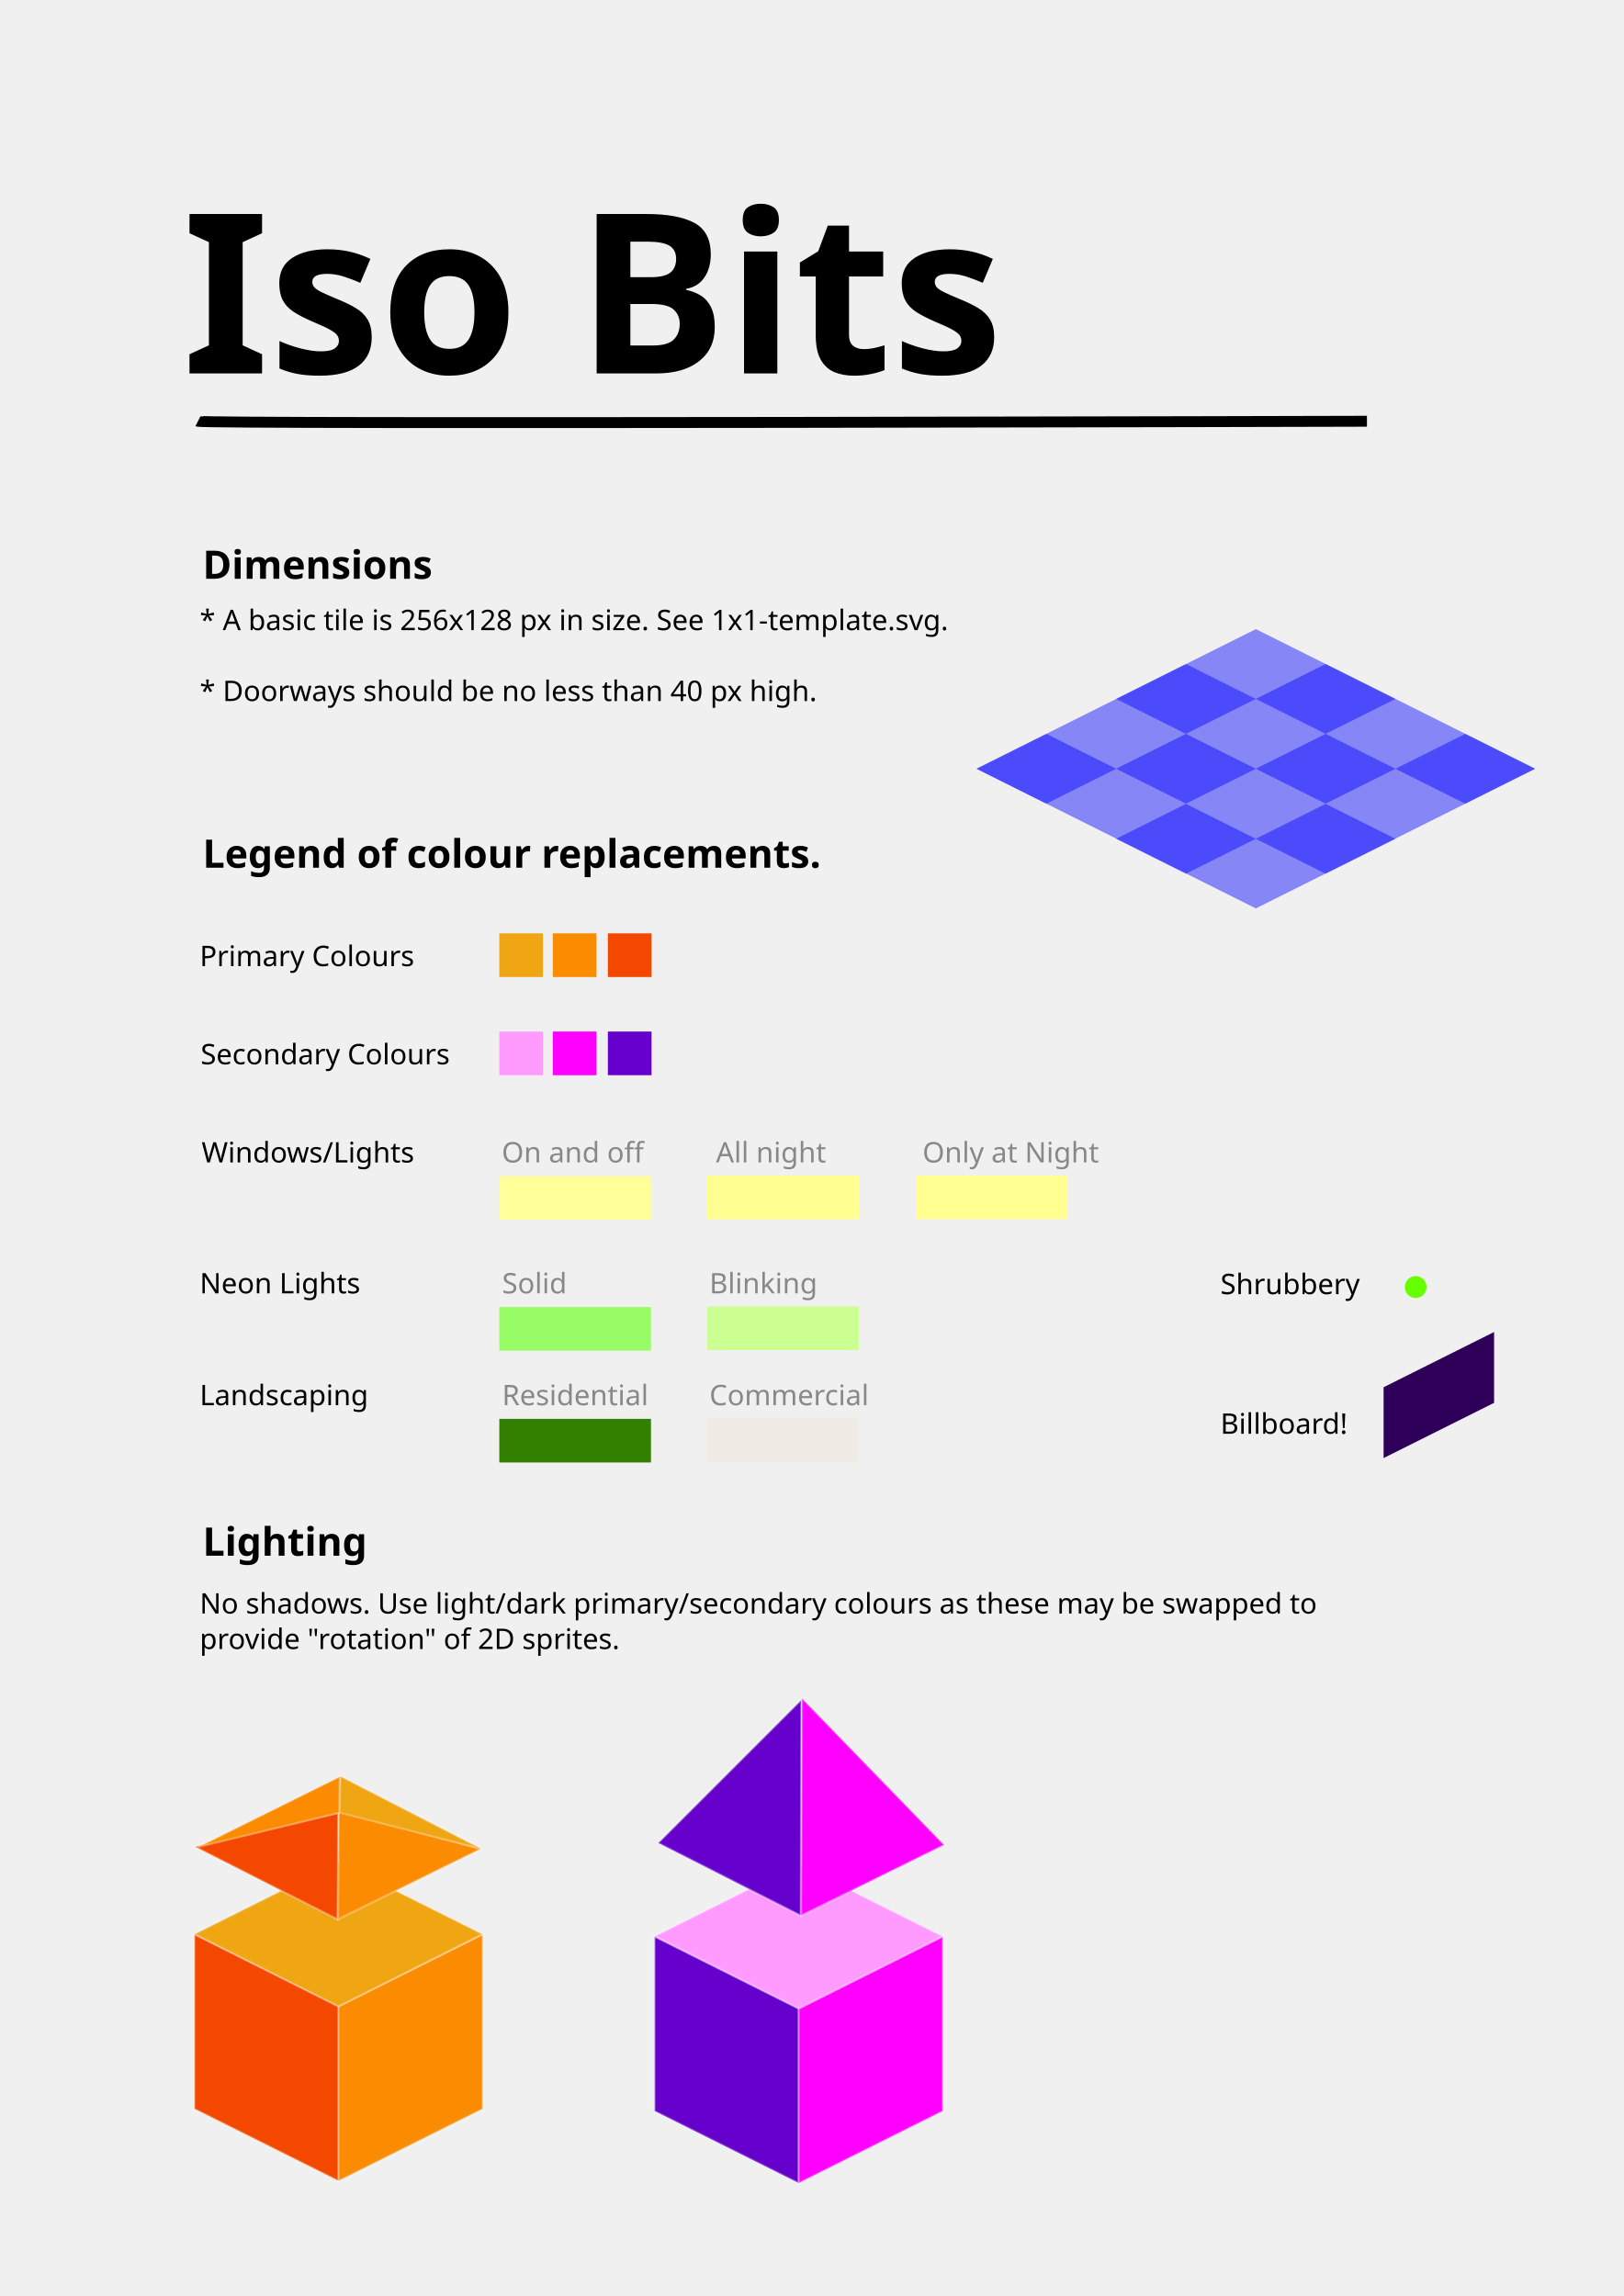
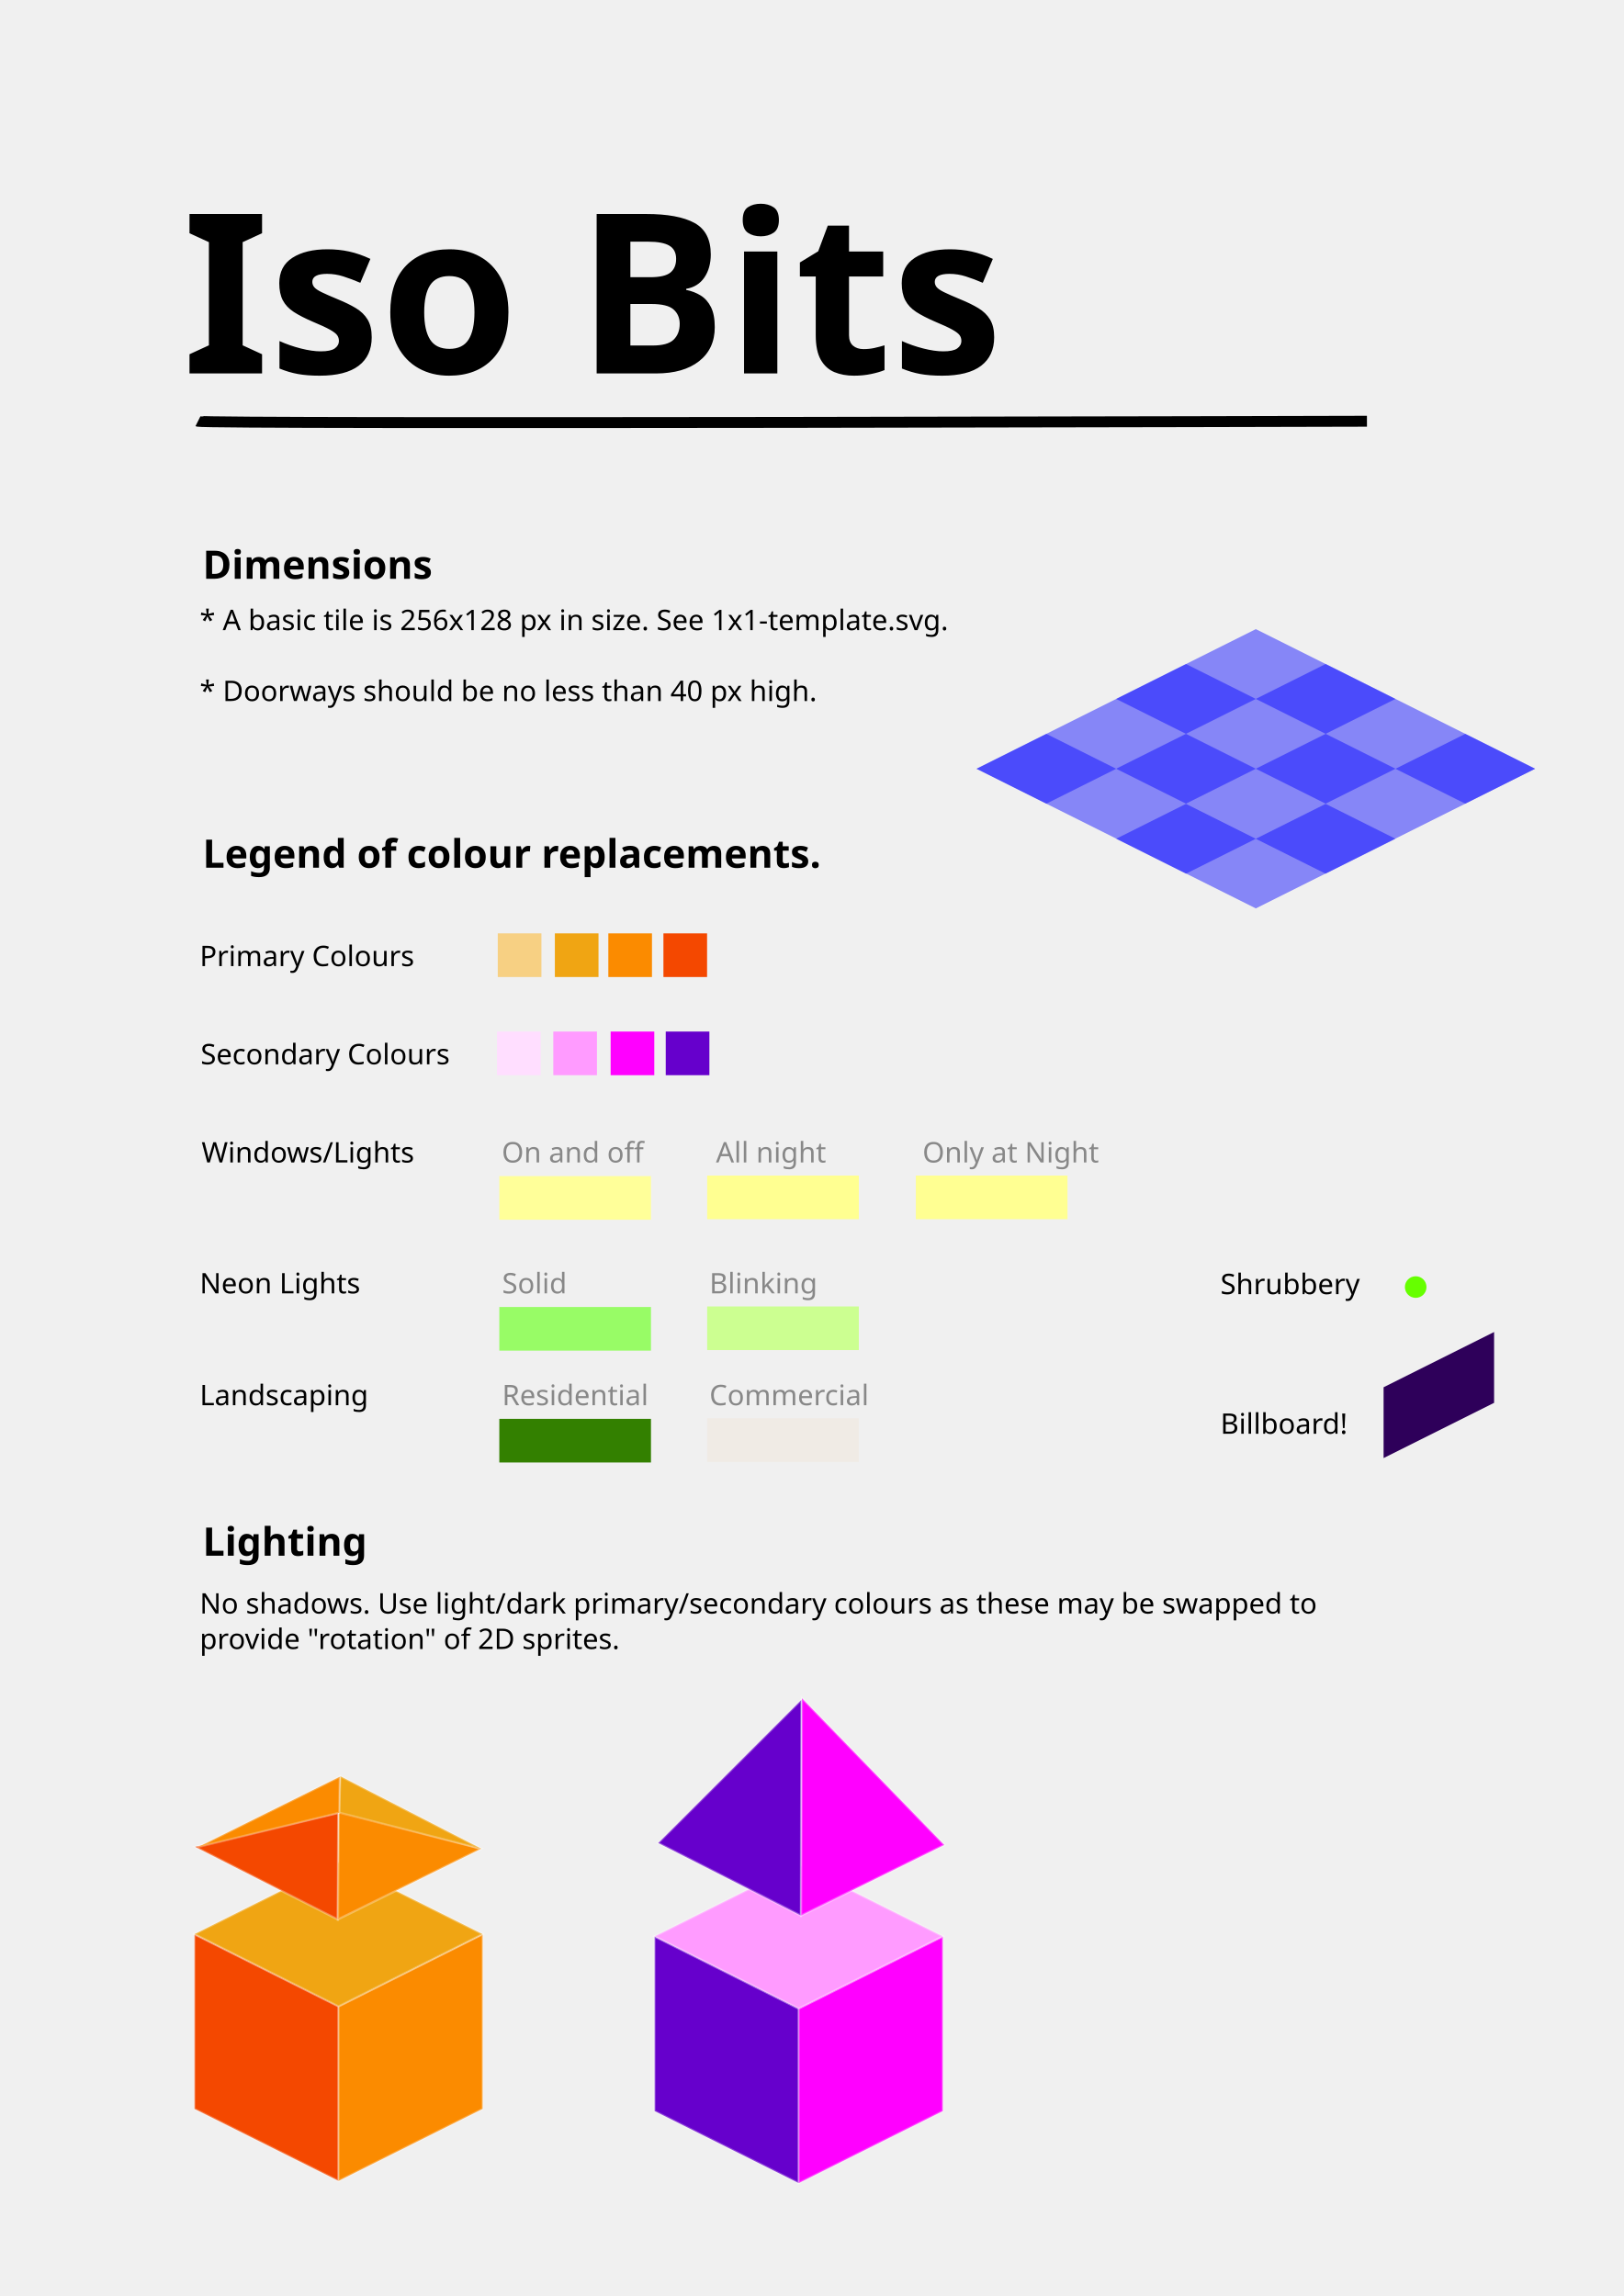
<svg xmlns="http://www.w3.org/2000/svg" xmlns:xlink="http://www.w3.org/1999/xlink" width="744.094" height="1052.362" id="svg27099" version="1.1">
  <defs id="defs27101">
    <linearGradient y2="560.222" x2="153.328" y1="560.222" x1="152.771" gradientUnits="userSpaceOnUse" id="linearGradient7715" xlink:href="#linearGradient4802" />
    <linearGradient y2="560.222" x2="153.328" y1="560.222" x1="152.771" gradientUnits="userSpaceOnUse" id="linearGradient7713" xlink:href="#linearGradient4802" />
    <linearGradient y2="560.222" x2="153.328" y1="560.222" x1="152.771" gradientUnits="userSpaceOnUse" id="linearGradient7711" xlink:href="#linearGradient4802" />
    <linearGradient y2="560.222" x2="153.328" y1="560.222" x1="152.771" gradientUnits="userSpaceOnUse" id="linearGradient7709" xlink:href="#linearGradient4802" />
    <linearGradient y2="560.222" x2="153.328" y1="560.222" x1="152.771" gradientUnits="userSpaceOnUse" id="linearGradient7707" xlink:href="#linearGradient4802" />
    <linearGradient y2="560.222" x2="153.328" y1="560.222" x1="152.771" gradientUnits="userSpaceOnUse" id="linearGradient7705" xlink:href="#linearGradient4802" />
    <linearGradient y2="604.858" x2="526" y1="524.608" x1="517" gradientTransform="matrix(4,0,0,4,-1341.04,-2370.053)" gradientUnits="userSpaceOnUse" id="linearGradient7703" xlink:href="#linearGradient5449" />
    <linearGradient y2="651.222" x2="674.185" y1="598.013" x1="623.087" gradientTransform="matrix(4,0,0,4,-1341.04,-2370.053)" gradientUnits="userSpaceOnUse" id="linearGradient7701" xlink:href="#linearGradient5459" />
    <linearGradient id="linearGradient6723">
      <stop style="stop-color:#5a5a5a;stop-opacity:1" offset="0" id="stop6725" />
      <stop style="stop-color:#cccccf;stop-opacity:1" offset="1" id="stop6727" />
    </linearGradient>
    <linearGradient id="linearGradient6715">
      <stop style="stop-color:#888888;stop-opacity:1" offset="0" id="stop6717" />
      <stop style="stop-color:#eeeeee;stop-opacity:1" offset="1" id="stop6719" />
    </linearGradient>
    <linearGradient xlink:href="#linearGradient6715" id="linearGradient6721" x1="165.096" y1="38.697" x2="168.659" y2="37.195" gradientUnits="userSpaceOnUse" />
    <linearGradient xlink:href="#linearGradient6723" id="linearGradient6729" x1="167.261" y1="41.305" x2="169.278" y2="35.825" gradientUnits="userSpaceOnUse" />
    <linearGradient gradientTransform="matrix(4,0,0,4,-1341.04,-2370.053)" y2="651.222" x2="674.185" y1="598.013" x1="623.087" gradientUnits="userSpaceOnUse" id="linearGradient6512" xlink:href="#linearGradient5459" />
    <linearGradient gradientTransform="matrix(4,0,0,4,-1341.04,-2370.053)" y2="604.858" x2="526" y1="524.608" x1="517" gradientUnits="userSpaceOnUse" id="linearGradient6391" xlink:href="#linearGradient5449" />
    <linearGradient id="linearGradient5518">
      <stop id="stop5520" style="stop-color:#6600cc;stop-opacity:1" offset="0" />
      <stop id="stop5522" style="stop-color:#ff00ff;stop-opacity:1" offset="1" />
    </linearGradient>
    <linearGradient id="linearGradient4820">
      <stop id="stop4822" style="stop-color:#f44800;stop-opacity:1" offset="0" />
      <stop id="stop4824" style="stop-color:#fb8b00;stop-opacity:1" offset="1" />
    </linearGradient>
    <linearGradient id="linearGradient4767">
      <stop id="stop4769" style="stop-color:#6600cc;stop-opacity:1" offset="0" />
      <stop id="stop4771" style="stop-color:#ff00ff;stop-opacity:1" offset="1" />
    </linearGradient>
    <linearGradient x1="115" y1="160.818" x2="140" y2="160.818" id="linearGradient5425" xlink:href="#linearGradient4820" gradientUnits="userSpaceOnUse" gradientTransform="translate(257.0333,50)" />
    <linearGradient x1="100" y1="171" x2="155" y2="171" id="linearGradient5427" xlink:href="#linearGradient4820" gradientUnits="userSpaceOnUse" gradientTransform="translate(257.0333,50)" />
    <linearGradient x1="-124.915" y1="214.258" x2="-74.66" y2="264.513" id="linearGradient5429" xlink:href="#linearGradient4820" gradientUnits="userSpaceOnUse" gradientTransform="translate(87.37054,199.6794)" />
    <linearGradient x1="-150.819" y1="279.177" x2="-136.867" y2="293.129" id="linearGradient5431" xlink:href="#linearGradient4767" gradientUnits="userSpaceOnUse" gradientTransform="matrix(0.8959322,-0.4441909,0.8959322,0.4441909,257.0333,0)" />
    <linearGradient x1="115" y1="160.818" x2="140" y2="160.818" id="linearGradient5433" xlink:href="#linearGradient4820" gradientUnits="userSpaceOnUse" gradientTransform="translate(257.0333,0)" />
    <linearGradient x1="100" y1="171" x2="155" y2="171" id="linearGradient5435" xlink:href="#linearGradient4820" gradientUnits="userSpaceOnUse" gradientTransform="translate(257.0333,0)" />
    <linearGradient x1="-124.915" y1="214.258" x2="-74.66" y2="264.513" id="linearGradient5437" xlink:href="#linearGradient4820" gradientUnits="userSpaceOnUse" gradientTransform="translate(143.525,143.525)" />
    <linearGradient x1="115" y1="160.818" x2="140" y2="160.818" id="linearGradient5502" xlink:href="#linearGradient4820" gradientUnits="userSpaceOnUse" gradientTransform="translate(-33.53807,32.91851)" />
    <linearGradient x1="100" y1="171" x2="155" y2="171" id="linearGradient5504" xlink:href="#linearGradient4820" gradientUnits="userSpaceOnUse" gradientTransform="translate(-33.53807,32.91851)" />
    <linearGradient x1="-124.915" y1="214.258" x2="-74.66" y2="264.513" id="linearGradient5506" xlink:href="#linearGradient4820" gradientUnits="userSpaceOnUse" gradientTransform="matrix(0.8954307,-0.4452009,0.8954307,0.4452009,-33.53807,32.91851)" />
    <linearGradient x1="-124.915" y1="214.258" x2="-74.66" y2="264.513" id="linearGradient5509" xlink:href="#linearGradient4820" gradientUnits="userSpaceOnUse" gradientTransform="matrix(0.8954307,-0.4452009,0.8954307,0.4452009,-31.03807,38.91851)" />
    <linearGradient x1="115" y1="160.818" x2="140" y2="160.818" id="linearGradient5512" xlink:href="#linearGradient4820" gradientUnits="userSpaceOnUse" gradientTransform="translate(-31.03807,33.91851)" />
    <linearGradient x1="100" y1="171" x2="155" y2="171" id="linearGradient5514" xlink:href="#linearGradient4820" gradientUnits="userSpaceOnUse" gradientTransform="translate(-31.03807,33.91851)" />
    <linearGradient x1="85" y1="186" x2="110" y2="186" id="linearGradient5524" xlink:href="#linearGradient5518" gradientUnits="userSpaceOnUse" gradientTransform="translate(0,5)" />
    <linearGradient x1="-124.915" y1="214.258" x2="-74.66" y2="264.513" id="linearGradient3122" xlink:href="#linearGradient4820" gradientUnits="userSpaceOnUse" gradientTransform="matrix(0.8954307,-0.4452009,0.8954307,0.4452009,-31.03807,38.91851)" />
    <linearGradient x1="85" y1="186" x2="110" y2="186" id="linearGradient3124" xlink:href="#linearGradient5518" gradientUnits="userSpaceOnUse" gradientTransform="translate(0,5)" />
    <linearGradient x1="115" y1="160.818" x2="140" y2="160.818" id="linearGradient3126" xlink:href="#linearGradient4820" gradientUnits="userSpaceOnUse" gradientTransform="translate(-33.53807,32.91851)" />
    <linearGradient x1="100" y1="171" x2="155" y2="171" id="linearGradient3128" xlink:href="#linearGradient4820" gradientUnits="userSpaceOnUse" gradientTransform="translate(-33.53807,32.91851)" />
    <linearGradient x1="-124.915" y1="214.258" x2="-74.66" y2="264.513" id="linearGradient3130" xlink:href="#linearGradient4820" gradientUnits="userSpaceOnUse" gradientTransform="matrix(0.8954307,-0.4452009,0.8954307,0.4452009,-33.53807,32.91851)" />
    <linearGradient x1="85" y1="186" x2="110" y2="186" id="linearGradient3163" xlink:href="#linearGradient5518" gradientUnits="userSpaceOnUse" gradientTransform="translate(0,5)" />
    <linearGradient x1="-124.915" y1="214.258" x2="-74.66" y2="264.513" id="linearGradient3166" xlink:href="#linearGradient4820" gradientUnits="userSpaceOnUse" gradientTransform="matrix(0.8954307,-0.4452009,0.8954307,0.4452009,-31.03807,38.91851)" />
    <linearGradient xlink:href="#linearGradient4820" id="linearGradient3140" gradientUnits="userSpaceOnUse" gradientTransform="translate(-33.53807,32.91851)" x1="115" y1="160.818" x2="140" y2="160.818" />
    <linearGradient xlink:href="#linearGradient4820" id="linearGradient3142" gradientUnits="userSpaceOnUse" gradientTransform="translate(-33.53807,32.91851)" x1="100" y1="171" x2="155" y2="171" />
    <linearGradient xlink:href="#linearGradient4820" id="linearGradient3144" gradientUnits="userSpaceOnUse" gradientTransform="matrix(0.8954307,-0.4452009,0.8954307,0.4452009,-33.53807,32.91851)" x1="-124.915" y1="214.258" x2="-74.66" y2="264.513" />
    <linearGradient xlink:href="#linearGradient4820" id="linearGradient3147" gradientUnits="userSpaceOnUse" gradientTransform="matrix(0.8954307,-0.4452009,0.8954307,0.4452009,-236.0381,10.66851)" x1="-124.915" y1="214.258" x2="-74.66" y2="264.513" />
    <linearGradient xlink:href="#linearGradient4820" id="linearGradient3150" gradientUnits="userSpaceOnUse" gradientTransform="translate(-236.0381,10.66851)" x1="115" y1="160.818" x2="140" y2="160.818" />
    <linearGradient xlink:href="#linearGradient4820" id="linearGradient3152" gradientUnits="userSpaceOnUse" gradientTransform="translate(-236.0381,10.66851)" x1="100" y1="171" x2="155" y2="171" />
    <linearGradient xlink:href="#linearGradient5518" id="linearGradient3156" gradientUnits="userSpaceOnUse" gradientTransform="translate(-205,5)" x1="85" y1="186" x2="110" y2="186" />
    <linearGradient xlink:href="#linearGradient5518" id="linearGradient3161" gradientUnits="userSpaceOnUse" gradientTransform="translate(-205,25)" x1="85" y1="186" x2="110" y2="186" />
    <linearGradient xlink:href="#linearGradient5518" id="linearGradient3164" gradientUnits="userSpaceOnUse" gradientTransform="translate(-205,5)" x1="85" y1="186" x2="110" y2="186" />
    <linearGradient y2="560.222" x2="153.328" y1="560.222" x1="152.771" gradientUnits="userSpaceOnUse" id="linearGradient6052" xlink:href="#linearGradient4802" />
    <linearGradient y2="560.222" x2="153.328" y1="560.222" x1="152.771" gradientUnits="userSpaceOnUse" id="linearGradient6050" xlink:href="#linearGradient4802" />
    <linearGradient y2="560.222" x2="153.328" y1="560.222" x1="152.771" gradientUnits="userSpaceOnUse" id="linearGradient6048" xlink:href="#linearGradient4802" />
    <linearGradient y2="560.222" x2="153.328" y1="560.222" x1="152.771" gradientUnits="userSpaceOnUse" id="linearGradient6046" xlink:href="#linearGradient4802" />
    <linearGradient y2="560.222" x2="153.328" y1="560.222" x1="152.771" gradientUnits="userSpaceOnUse" id="linearGradient6044" xlink:href="#linearGradient4802" />
    <linearGradient y2="560.222" x2="153.328" y1="560.222" x1="152.771" gradientUnits="userSpaceOnUse" id="linearGradient6042" xlink:href="#linearGradient4802" />
    <linearGradient id="linearGradient4802">
      <stop id="stop4804" offset="0" style="stop-color:#6e6e37;stop-opacity:1;" />
      <stop id="stop4806" offset="1" style="stop-color:#30331f;stop-opacity:1" />
    </linearGradient>
    <linearGradient id="linearGradient5449">
      <stop id="stop5451" offset="0" style="stop-color:#ffffff;stop-opacity:0.343" />
      <stop id="stop5453" offset="1" style="stop-color:#ffffff;stop-opacity:0;" />
    </linearGradient>
    <linearGradient id="linearGradient5459">
      <stop id="stop5461" offset="0" style="stop-color:#ffffff;stop-opacity:0.218" />
      <stop id="stop5463" offset="1" style="stop-color:#ffffff;stop-opacity:0;" />
    </linearGradient>
  </defs>
  <g id="layer1">
    <g transform="translate(-138.3422,-232.8571)" id="layer1-1-9">
-       <rect style="fill:#f0a513;fill-opacity:1;stroke:none;display:inline" id="rect4336" width="20" height="20" x="367.165" y="660.666" />
-       <rect y="660.666" x="391.665" height="20" width="20" id="rect4338" style="fill:#fb8b00;fill-opacity:1;stroke:none;display:inline" />
-       <rect style="fill:#f44800;fill-opacity:1;stroke:none;display:inline" id="rect4340" width="20" height="20" x="416.915" y="660.666" />
-       <rect y="705.666" x="367.165" height="20" width="20" id="rect4342" style="fill:#ff9bff;fill-opacity:1;stroke:none;display:inline" />
-       <rect style="fill:#ff00ff;fill-opacity:1;stroke:none;display:inline" id="rect4344" width="20" height="20" x="391.665" y="705.666" />
-       <rect y="705.666" x="416.915" height="20" width="20" id="rect4346" style="fill:#6600cc;fill-opacity:1;stroke:none;display:inline" />
+       <rect style="fill:#f0a513;fill-opacity:1;stroke:none;display:inline" id="rect4336" width="20" height="20" x="392.621" y="660.666" />
+       <rect y="660.666" x="417.121" height="20" width="20" id="rect4338" style="fill:#fb8b00;fill-opacity:1;stroke:none;display:inline" />
+       <rect style="fill:#f44800;fill-opacity:1;stroke:none;display:inline" id="rect4340" width="20" height="20" x="442.371" y="660.666" />
+       <rect y="705.666" x="391.914" height="20" width="20" id="rect4342" style="fill:#ff9bff;fill-opacity:1;stroke:none;display:inline" />
+       <rect style="fill:#ff00ff;fill-opacity:1;stroke:none;display:inline" id="rect4344" width="20" height="20" x="418.181" y="705.666" />
+       <rect y="705.666" x="443.431" height="20" width="20" id="rect4346" style="fill:#6600cc;fill-opacity:1;stroke:none;display:inline" />
      <rect style="fill:#ffff99;fill-opacity:1;stroke:none;display:inline" id="rect3585" width="69.5" height="20" x="367.165" y="771.916" />
      <rect y="771.666" x="462.415" height="20" width="69.5" id="rect3587" style="fill:#ffff91;fill-opacity:1;stroke:none;display:inline" />
      <text xml:space="preserve" style="font-size:40px;font-style:normal;font-variant:normal;font-weight:normal;font-stretch:normal;line-height:125%;letter-spacing:-52.51px;word-spacing:0px;fill:#000000;fill-opacity:1;stroke:none;display:inline;font-family:Droid Sans;-inkscape-font-specification:Droid Sans" x="229.863" y="675.666" id="text4357">
        <tspan id="tspan4359" x="229.863" y="675.666" style="font-size:13px;letter-spacing:0px">Primary Colours</tspan>
      </text>
      <text id="text4361" y="720.666" x="230.282" style="font-size:40px;font-style:normal;font-variant:normal;font-weight:normal;font-stretch:normal;line-height:125%;letter-spacing:-52.51px;word-spacing:0px;fill:#000000;fill-opacity:1;stroke:none;display:inline;font-family:Droid Sans;-inkscape-font-specification:Droid Sans" xml:space="preserve">
        <tspan style="font-size:13px;letter-spacing:0px" y="720.666" x="230.282" id="tspan4363">Secondary Colours</tspan>
      </text>
      <text xml:space="preserve" style="font-size:40px;font-style:normal;font-variant:normal;font-weight:normal;font-stretch:normal;line-height:125%;letter-spacing:-52.51px;word-spacing:0px;fill:#000000;fill-opacity:1;stroke:none;display:inline;font-family:Droid Sans;-inkscape-font-specification:Droid Sans" x="230.707" y="765.666" id="text4365">
        <tspan id="tspan4367" x="230.707" y="765.666" style="font-size:13px;letter-spacing:0px">Windows/Lights</tspan>
      </text>
      <text id="text4369" y="765.666" x="466.439" style="font-size:40px;font-style:normal;font-variant:normal;font-weight:normal;font-stretch:normal;line-height:125%;letter-spacing:-52.51px;word-spacing:0px;fill:#888888;fill-opacity:1;stroke:none;display:inline;font-family:Droid Sans;-inkscape-font-specification:Droid Sans" xml:space="preserve">
        <tspan style="font-size:13px;letter-spacing:0px;fill:#888888" y="765.666" x="466.439" id="tspan4371">All night</tspan>
      </text>
      <text xml:space="preserve" style="font-size:40px;font-style:normal;font-variant:normal;font-weight:normal;font-stretch:normal;line-height:125%;letter-spacing:-52.51px;word-spacing:0px;fill:#888888;fill-opacity:1;stroke:none;display:inline;font-family:Droid Sans;-inkscape-font-specification:Droid Sans" x="368.254" y="765.666" id="text4373">
        <tspan id="tspan4375" x="368.254" y="765.666" style="font-size:13px;letter-spacing:0px;fill:#888888">On and off</tspan>
      </text>
      <rect y="831.916" x="367.165" height="20" width="69.5" id="rect4377" style="fill:#98fc66;fill-opacity:1;stroke:none;display:inline" />
      <rect style="fill:#ccff91;fill-opacity:1;stroke:none;display:inline" id="rect4379" width="69.5" height="20" x="462.415" y="831.666" />
      <text id="text4381" y="825.666" x="229.863" style="font-size:40px;font-style:normal;font-variant:normal;font-weight:normal;font-stretch:normal;line-height:125%;letter-spacing:-52.51px;word-spacing:0px;fill:#000000;fill-opacity:1;stroke:none;display:inline;font-family:Droid Sans;-inkscape-font-specification:Droid Sans" xml:space="preserve">
        <tspan style="font-size:13px;letter-spacing:0px" y="825.666" x="229.863" id="tspan4383">Neon Lights</tspan>
      </text>
      <text xml:space="preserve" style="font-size:40px;font-style:normal;font-variant:normal;font-weight:normal;font-stretch:normal;line-height:125%;letter-spacing:-52.51px;word-spacing:0px;fill:#888888;fill-opacity:1;stroke:none;display:inline;font-family:Droid Sans;-inkscape-font-specification:Droid Sans" x="368.425" y="825.666" id="text4385">
        <tspan id="tspan4387" x="368.425" y="825.666" style="font-size:13px;letter-spacing:0px;fill:#888888">Solid</tspan>
      </text>
      <text id="text4389" y="825.666" x="463.425" style="font-size:40px;font-style:normal;font-variant:normal;font-weight:normal;font-stretch:normal;line-height:125%;letter-spacing:-52.51px;word-spacing:0px;fill:#888888;fill-opacity:1;stroke:none;display:inline;font-family:Droid Sans;-inkscape-font-specification:Droid Sans" xml:space="preserve">
        <tspan style="font-size:13px;letter-spacing:0px;fill:#888888" y="825.666" x="463.425" id="tspan4391">Blinking</tspan>
      </text>
      <rect style="fill:#ffff92;fill-opacity:1;stroke:none;display:inline" id="rect3008" width="69.5" height="20" x="558.05" y="771.666" />
      <text xml:space="preserve" style="font-size:40px;font-style:normal;font-variant:normal;font-weight:normal;font-stretch:normal;line-height:125%;letter-spacing:-52.51px;word-spacing:0px;fill:#888888;fill-opacity:1;stroke:none;display:inline;font-family:Droid Sans;-inkscape-font-specification:Droid Sans" x="561.074" y="765.666" id="text3010">
        <tspan id="tspan3012" x="561.074" y="765.666" style="font-size:13px;letter-spacing:0px;fill:#888888">Only at Night</tspan>
      </text>
      <text xml:space="preserve" style="font-size:40px;font-style:normal;font-weight:normal;line-height:125%;letter-spacing:0px;word-spacing:0px;fill:#000000;fill-opacity:1;stroke:none;font-family:Sans" x="231.199" y="630.576" id="text3786">
        <tspan id="tspan3788" x="231.199" y="630.576" style="font-size:18px;font-weight:bold">Legend of colour replacements.</tspan>
      </text>
      <text id="text3790" y="945.897" x="231.199" style="font-size:40px;font-style:normal;font-weight:normal;line-height:125%;letter-spacing:0px;word-spacing:0px;fill:#000000;fill-opacity:1;stroke:none;font-family:Sans" xml:space="preserve">
        <tspan style="font-size:18px;font-weight:bold" y="945.897" x="231.199" id="tspan3794">Lighting</tspan>
      </text>
      <g id="g3810" transform="translate(205,295.2487)">
        <path transform="translate(138.3422,232.8571)" id="path3804" d="m 95,592.362 0,80 66,33 0,-80 z" style="fill:#6600cc;fill-opacity:1;stroke:#ffffff;stroke-width:1px;stroke-linecap:butt;stroke-linejoin:miter;stroke-opacity:0.257" />
        <path style="fill:#ff00ff;fill-opacity:1;stroke:#ffffff;stroke-width:1px;stroke-linecap:butt;stroke-linejoin:miter;stroke-opacity:0.257" d="m 365.381,825.219 0,80 -66,33 0,-80 z" id="path3806" />
        <path id="path3808" d="m 233.342,825.094 66,-33 66,33 -66,33.125 z" style="fill:#ff9bff;fill-opacity:1;stroke:#ffffff;stroke-width:1px;stroke-linecap:butt;stroke-linejoin:miter;stroke-opacity:0.257" />
      </g>
      <g id="g3858" transform="translate(-149.875,172.2487)">
        <path style="fill:#f44800;fill-opacity:1;stroke:#ffffff;stroke-width:1px;stroke-linecap:butt;stroke-linejoin:miter;stroke-opacity:0.257" d="m 377.342,947.219 0,80 66,33 0,-80 z" id="path3817" />
        <path id="path3819" d="m 509.381,947.219 0,80 -66,33 0,-80 z" style="fill:#fb8b00;fill-opacity:1;stroke:#ffffff;stroke-width:1px;stroke-linecap:butt;stroke-linejoin:miter;stroke-opacity:0.257" />
        <path style="fill:#f0a513;fill-opacity:1;stroke:#ffffff;stroke-width:1px;stroke-linecap:butt;stroke-linejoin:miter;stroke-opacity:0.257" d="m 377.342,947.094 66,-33 66,33 -66,33.125 z" id="path3821" />
      </g>
      <g id="g3863" transform="translate(-216.5,153.7487)">
        <path id="path3828" d="m 721.967,858.094 0,65.625" style="fill:none;stroke:#ffffff;stroke-width:1px;stroke-linecap:butt;stroke-linejoin:miter;stroke-opacity:0.307" />
        <path id="path3843" d="m 656.467,923.844 65.625,-65.625 -0.25,98.875 z" style="fill:#6600cc;fill-opacity:1;stroke:#ffffff;stroke-width:1px;stroke-linecap:butt;stroke-linejoin:miter;stroke-opacity:0.307" />
        <path id="path3845" d="m 722.342,857.469 65.25,67.25 -65.625,32.375 z" style="fill:#ff00ff;fill-opacity:1;stroke:#ffffff;stroke-width:1px;stroke-linecap:butt;stroke-linejoin:miter;stroke-opacity:0.307" />
      </g>
      <g id="g3893" transform="translate(-496.25,174.9987)">
        <g id="g3868" transform="translate(67.5,20.5)">
          <path id="path3872" d="m 656.467,883.844 65.625,-15.625 -0.25,48.875 z" style="fill:#f44800;fill-opacity:1;stroke:#ffffff;stroke-width:1px;stroke-linecap:butt;stroke-linejoin:miter;stroke-opacity:0.307" />
          <path id="path3874" d="m 722.342,867.469 65.25,17.25 -65.625,32.375 z" style="fill:#fb8b00;fill-opacity:1;stroke:#ffffff;stroke-width:1px;stroke-linecap:butt;stroke-linejoin:miter;stroke-opacity:0.307" />
        </g>
        <path transform="translate(138.3422,232.8571)" id="path3889" d="m 651.688,655.8 0.5,-16.688 64.875,33.375 z" style="fill:#f0a513;fill-opacity:1;stroke:#ffffff;stroke-width:1px;stroke-linecap:butt;stroke-linejoin:miter;stroke-opacity:0.252" />
        <path transform="translate(138.3422,232.8571)" id="path3891" d="m 651.688,655.862 -64.688,15.75 64.938,-32.25 z" style="fill:#fb8b00;fill-opacity:1;stroke:#ffffff;stroke-width:1px;stroke-linecap:butt;stroke-linejoin:miter;stroke-opacity:0.252" />
      </g>
      <text id="text3926" y="972.414" x="229.863" style="font-size:40px;font-style:normal;font-variant:normal;font-weight:normal;font-stretch:normal;line-height:125%;letter-spacing:-52.51px;word-spacing:0px;fill:#000000;fill-opacity:1;stroke:none;display:inline;font-family:Droid Sans;-inkscape-font-specification:Droid Sans" xml:space="preserve">
        <tspan style="font-size:13px;letter-spacing:0px" y="972.414" x="229.863" id="tspan3928">No shadows. Use light/dark primary/secondary colours as these may be swapped to </tspan>
        <tspan style="font-size:13px;letter-spacing:0px" y="988.664" x="229.863" id="tspan3930">provide "rotation" of 2D sprites.</tspan>
      </text>
      <g id="g5045">
        <text id="text5007" y="498.148" x="231.199" style="font-size:40px;font-style:normal;font-weight:normal;line-height:125%;letter-spacing:0px;word-spacing:0px;fill:#000000;fill-opacity:1;stroke:none;font-family:Sans" xml:space="preserve">
          <tspan style="font-size:18px;font-weight:bold" y="498.148" x="231.199" id="tspan5009">Dimensions</tspan>
        </text>
        <text id="text5011" y="521.666" x="229.863" style="font-size:40px;font-style:normal;font-variant:normal;font-weight:normal;font-stretch:normal;line-height:125%;letter-spacing:-52.51px;word-spacing:0px;fill:#000000;fill-opacity:1;stroke:none;display:inline;font-family:Droid Sans;-inkscape-font-specification:Droid Sans" xml:space="preserve">
          <tspan style="font-size:13px;letter-spacing:0px" y="521.666" x="229.863" id="tspan5015">* A basic tile is 256x128 px in size. See 1x1-template.svg.</tspan>
          <tspan id="tspan5043" style="font-size:13px;letter-spacing:0px" y="537.916" x="229.863" />
          <tspan id="tspan5041" style="font-size:13px;letter-spacing:0px" y="554.166" x="229.863">* Doorways should be no less than 40 px high.</tspan>
        </text>
        <g id="layer1-6" transform="translate(-154.7292,-52.85714)">
          <g id="g3948" transform="translate(293.8439,-108.2494)">
            <g id="g3950" style="fill:#0000ff">
              <rect style="opacity:0.442;fill:#0000ff;stroke:none" id="rect3952" width="143.108" height="143.108" x="-584.689" y="1084.146" transform="matrix(0.8944272,-0.4472136,0.8944272,0.4472136,0,0)" />
              <path id="path3954" d="m 542.719,698.312 -32,16 32,16 32,-16 -32,-16 z m 32,16 32,16 32,-16 -32,-16 -32,16 z" style="opacity:0.442;fill:#0000ff;stroke:none" />
              <rect transform="matrix(0.8944272,-0.4472136,0.8944272,0.4472136,0,0)" y="1191.477" x="-477.358" height="35.777" width="35.777" id="rect3956" style="opacity:0.442;fill:#0000ff;stroke:none" />
              <rect style="opacity:0.442;fill:#0000ff;stroke:none" id="rect3958" width="35.777" height="35.777" x="-584.69" y="1084.146" transform="matrix(0.8944272,-0.4472136,0.8944272,0.4472136,0,0)" />
              <path id="path3960" d="m 542.719,730.312 -32,16 32,16 32,-16 -32,-16 z m 32,16 32,16 32,-16 -32,-16 -32,16 z" style="opacity:0.442;fill:#0000ff;stroke:none" />
              <path style="opacity:0.442;fill:#0000ff;stroke:none" d="m 542.719,762.416 -32,16 32,16 32,-16 -32,-16 z m 32,16 32,16 32,-16 -32,-16 -32,16 z" id="path3962" />
            </g>
          </g>
        </g>
      </g>
      <rect style="fill:#338000;fill-opacity:1;stroke:none;display:inline" id="rect3057" width="69.5" height="20" x="367.165" y="883.181" />
      <rect y="882.931" x="462.415" height="20" width="69.5" id="rect3059" style="fill:#f0ebe5;fill-opacity:1;stroke:none;display:inline" />
      <text xml:space="preserve" style="font-size:40px;font-style:normal;font-variant:normal;font-weight:normal;font-stretch:normal;line-height:125%;letter-spacing:-52.51px;word-spacing:0px;fill:#000000;fill-opacity:1;stroke:none;display:inline;font-family:Droid Sans;-inkscape-font-specification:Droid Sans" x="229.863" y="876.931" id="text3061">
        <tspan id="tspan3063" x="229.863" y="876.931" style="font-size:13px;letter-spacing:0px">Landscaping</tspan>
      </text>
      <text id="text3065" y="876.931" x="368.425" style="font-size:40px;font-style:normal;font-variant:normal;font-weight:normal;font-stretch:normal;line-height:125%;letter-spacing:-52.51px;word-spacing:0px;fill:#888888;fill-opacity:1;stroke:none;display:inline;font-family:Droid Sans;-inkscape-font-specification:Droid Sans" xml:space="preserve">
        <tspan style="font-size:13px;letter-spacing:0px;fill:#888888" y="876.931" x="368.425" id="tspan3067">Residential</tspan>
      </text>
      <text xml:space="preserve" style="font-size:40px;font-style:normal;font-variant:normal;font-weight:normal;font-stretch:normal;line-height:125%;letter-spacing:-52.51px;word-spacing:0px;fill:#888888;fill-opacity:1;stroke:none;display:inline;font-family:Droid Sans;-inkscape-font-specification:Droid Sans" x="463.425" y="876.931" id="text3069">
        <tspan id="tspan3071" x="463.425" y="876.931" style="font-size:13px;letter-spacing:0px;fill:#888888">Commercial</tspan>
      </text>
      <path id="path8560" d="m 823.04,843.378 0,32.462 -50.641,25.321 0,-32.462 z" style="fill:#2e005a;fill-opacity:1;stroke:none" />
      <text id="text3517" y="890.013" x="697.614" style="font-size:40px;font-style:normal;font-variant:normal;font-weight:normal;font-stretch:normal;line-height:125%;letter-spacing:-52.51px;word-spacing:0px;fill:#000000;fill-opacity:1;stroke:none;display:inline;font-family:Droid Sans;-inkscape-font-specification:Droid Sans" xml:space="preserve">
        <tspan style="font-size:13px;letter-spacing:0px" y="890.013" x="697.614" id="tspan3519">Billboard!</tspan>
      </text>
      <text xml:space="preserve" style="font-size:40px;font-style:normal;font-variant:normal;font-weight:normal;font-stretch:normal;line-height:125%;letter-spacing:-52.51px;word-spacing:0px;fill:#000000;fill-opacity:1;stroke:none;display:inline;font-family:Droid Sans;-inkscape-font-specification:Droid Sans" x="697.614" y="826.019" id="text3521">
        <tspan id="tspan3523" x="697.614" y="826.019" style="font-size:13px;letter-spacing:0px">Shrubbery</tspan>
      </text>
-       <path transform="translate(820.7002,767.9434)" d="m -28.638,54.828 a 4.95,4.95 0 1 1 -9.899,0 4.95,4.95 0 1 1 9.899,0 z" id="path11234" style="fill:#66ff00;fill-opacity:1;stroke:none" />
+       <path transform="translate(820.7002,767.9434)" d="m -28.638,54.828 c 0,2.734 -2.216,4.95 -4.95,4.95 -2.734,0 -4.95,-2.216 -4.95,-4.95 0,-2.734 2.216,-4.95 4.95,-4.95 2.734,0 4.95,2.216 4.95,4.95 z" id="path11234" style="fill:#66ff00;fill-opacity:1;stroke:none" />
+       <rect y="660.666" x="366.458" height="20" width="20" id="rect3143" style="fill:#f7d083;fill-opacity:1;stroke:none;display:inline" />
+       <rect style="fill:#ffdeff;fill-opacity:1;stroke:none;display:inline" id="rect3913" width="20" height="20" x="366.104" y="705.666" />
    </g>
    <text xml:space="preserve" style="font-size:102.351px;font-style:normal;font-weight:normal;line-height:125%;letter-spacing:0px;word-spacing:0px;fill:#000000;fill-opacity:1;stroke:none;font-family:Sans" x="83.562" y="171.163" id="text3012">
      <tspan id="tspan3014" x="83.562" y="171.163" style="font-weight:bold">Iso Bits</tspan>
    </text>
    <path style="fill:none;stroke:#000000;stroke-width:5;stroke-linecap:butt;stroke-linejoin:miter;stroke-opacity:1;stroke-miterlimit:4;stroke-dasharray:none" d="m 90.714,193.076 c 2.857,1.429 535.714,0 535.714,0" id="path3016" />
  </g>
</svg>
